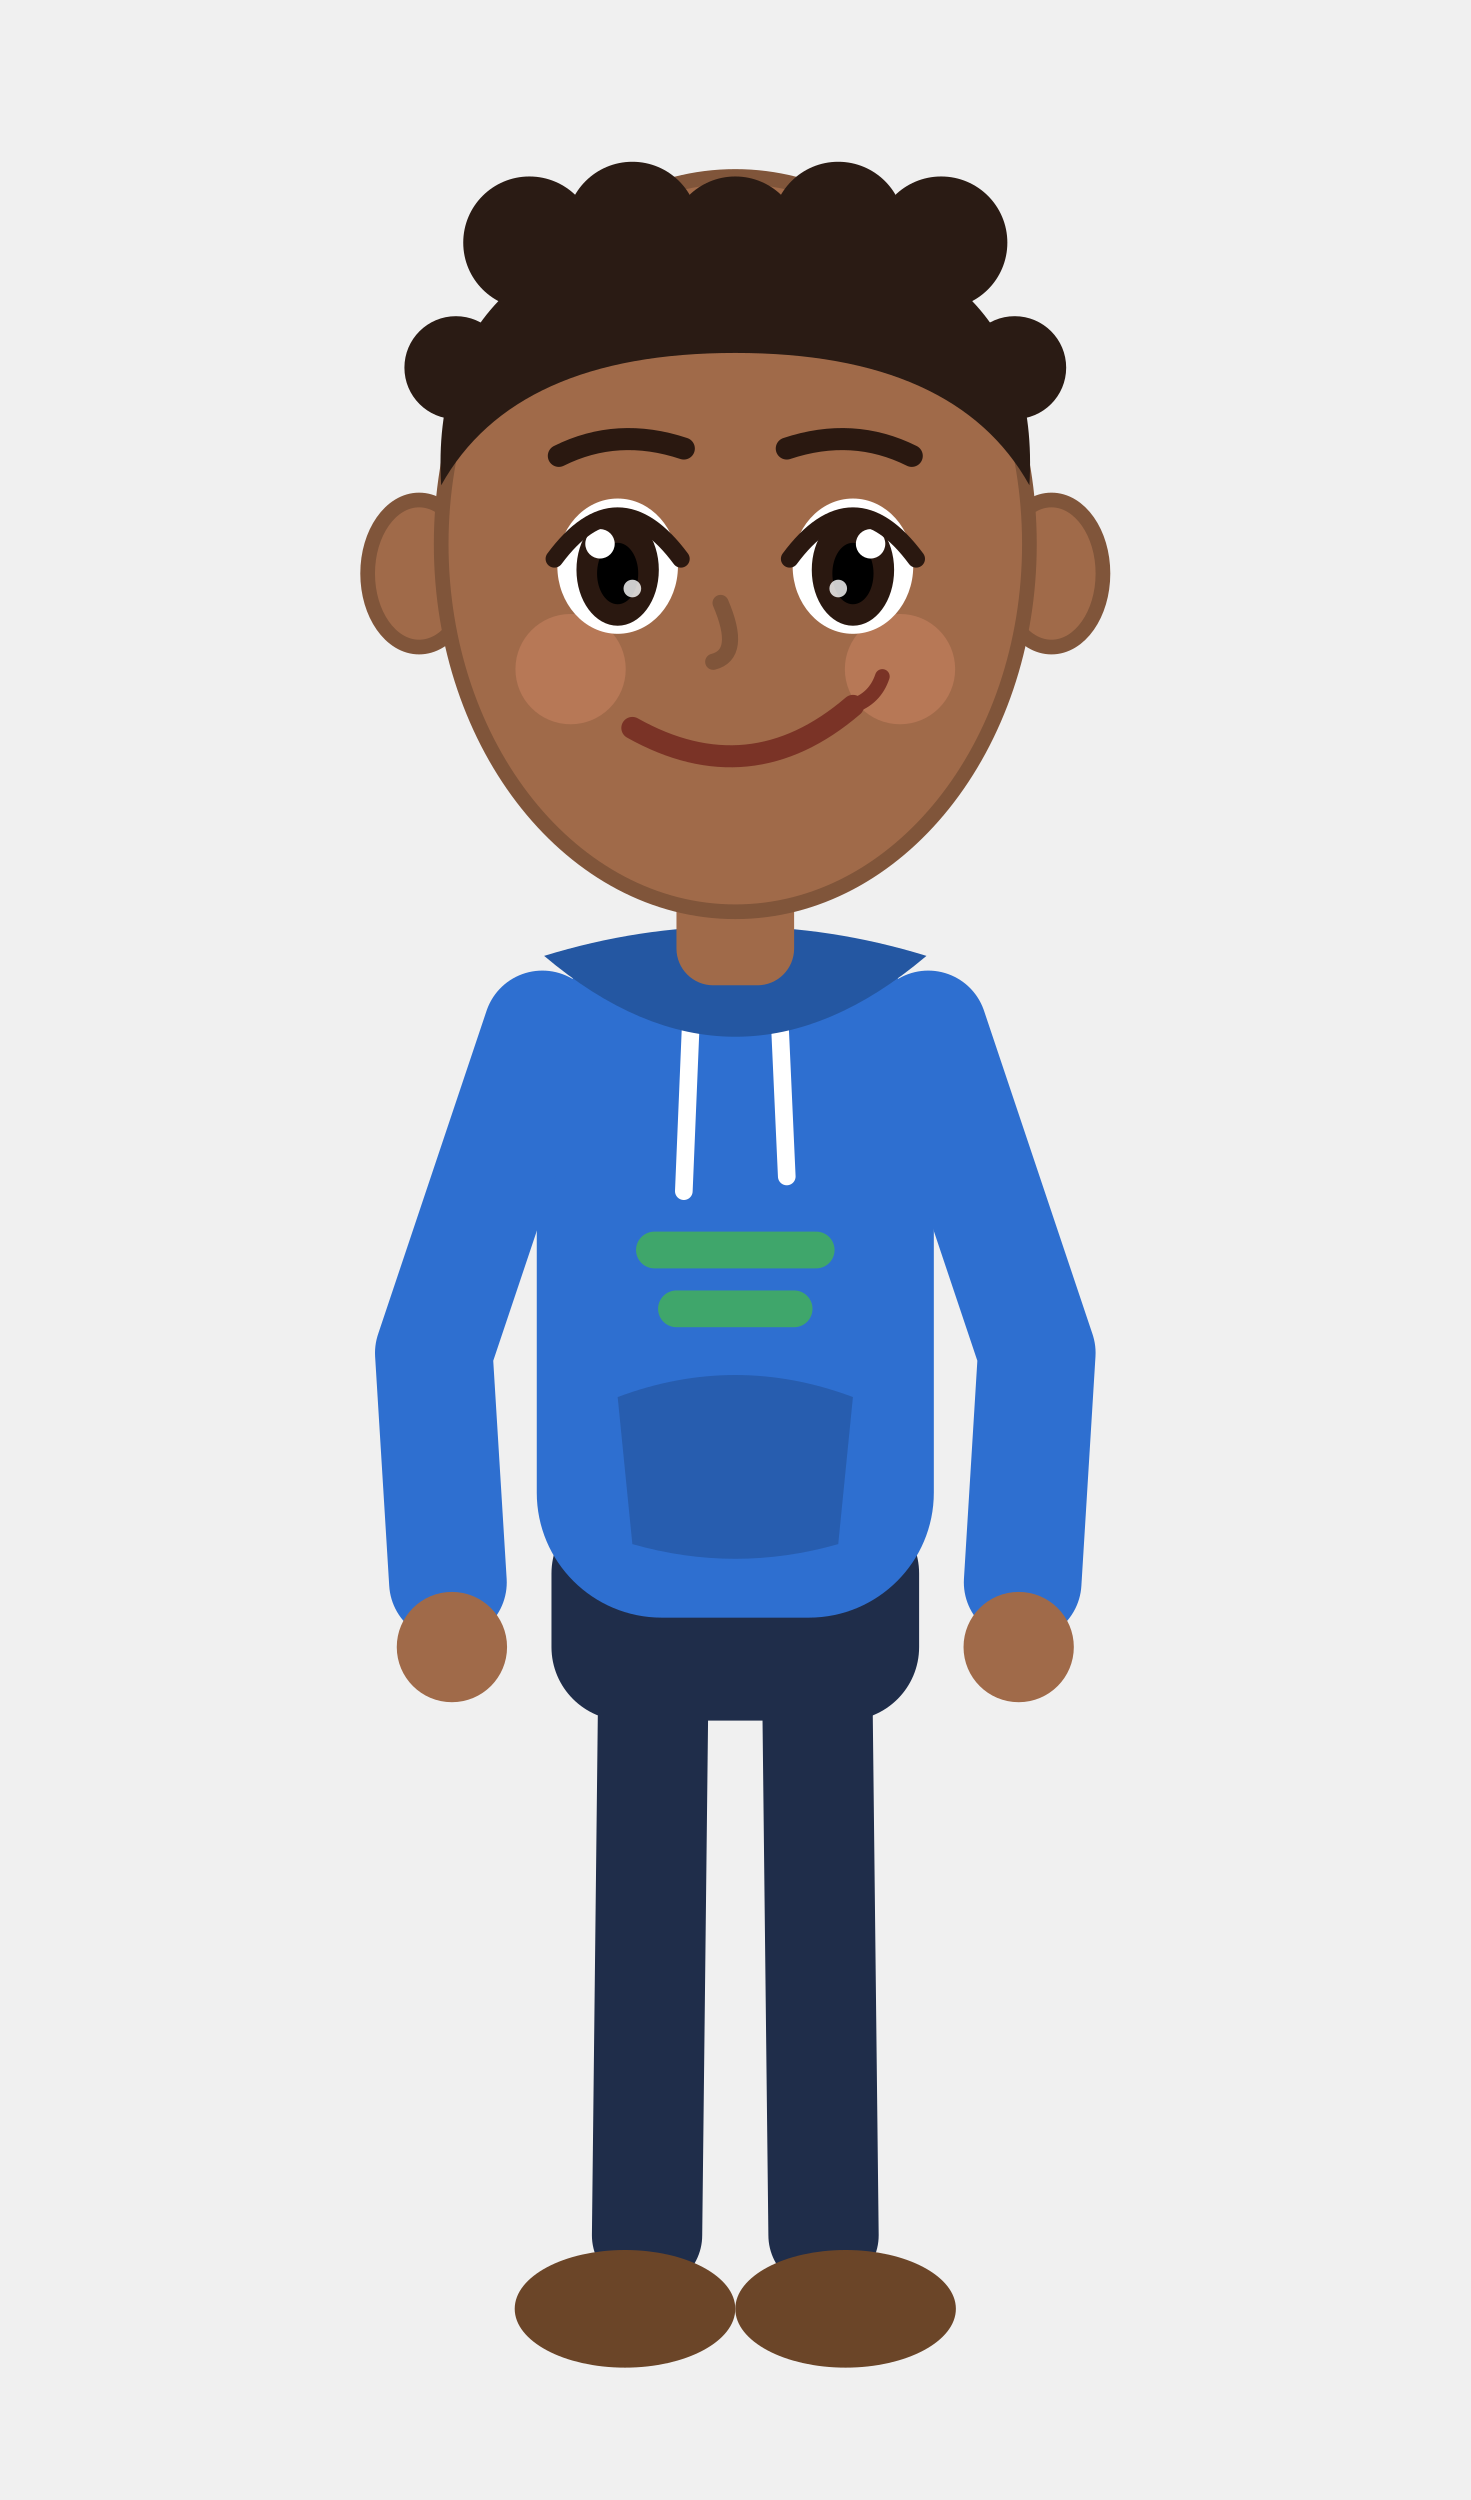
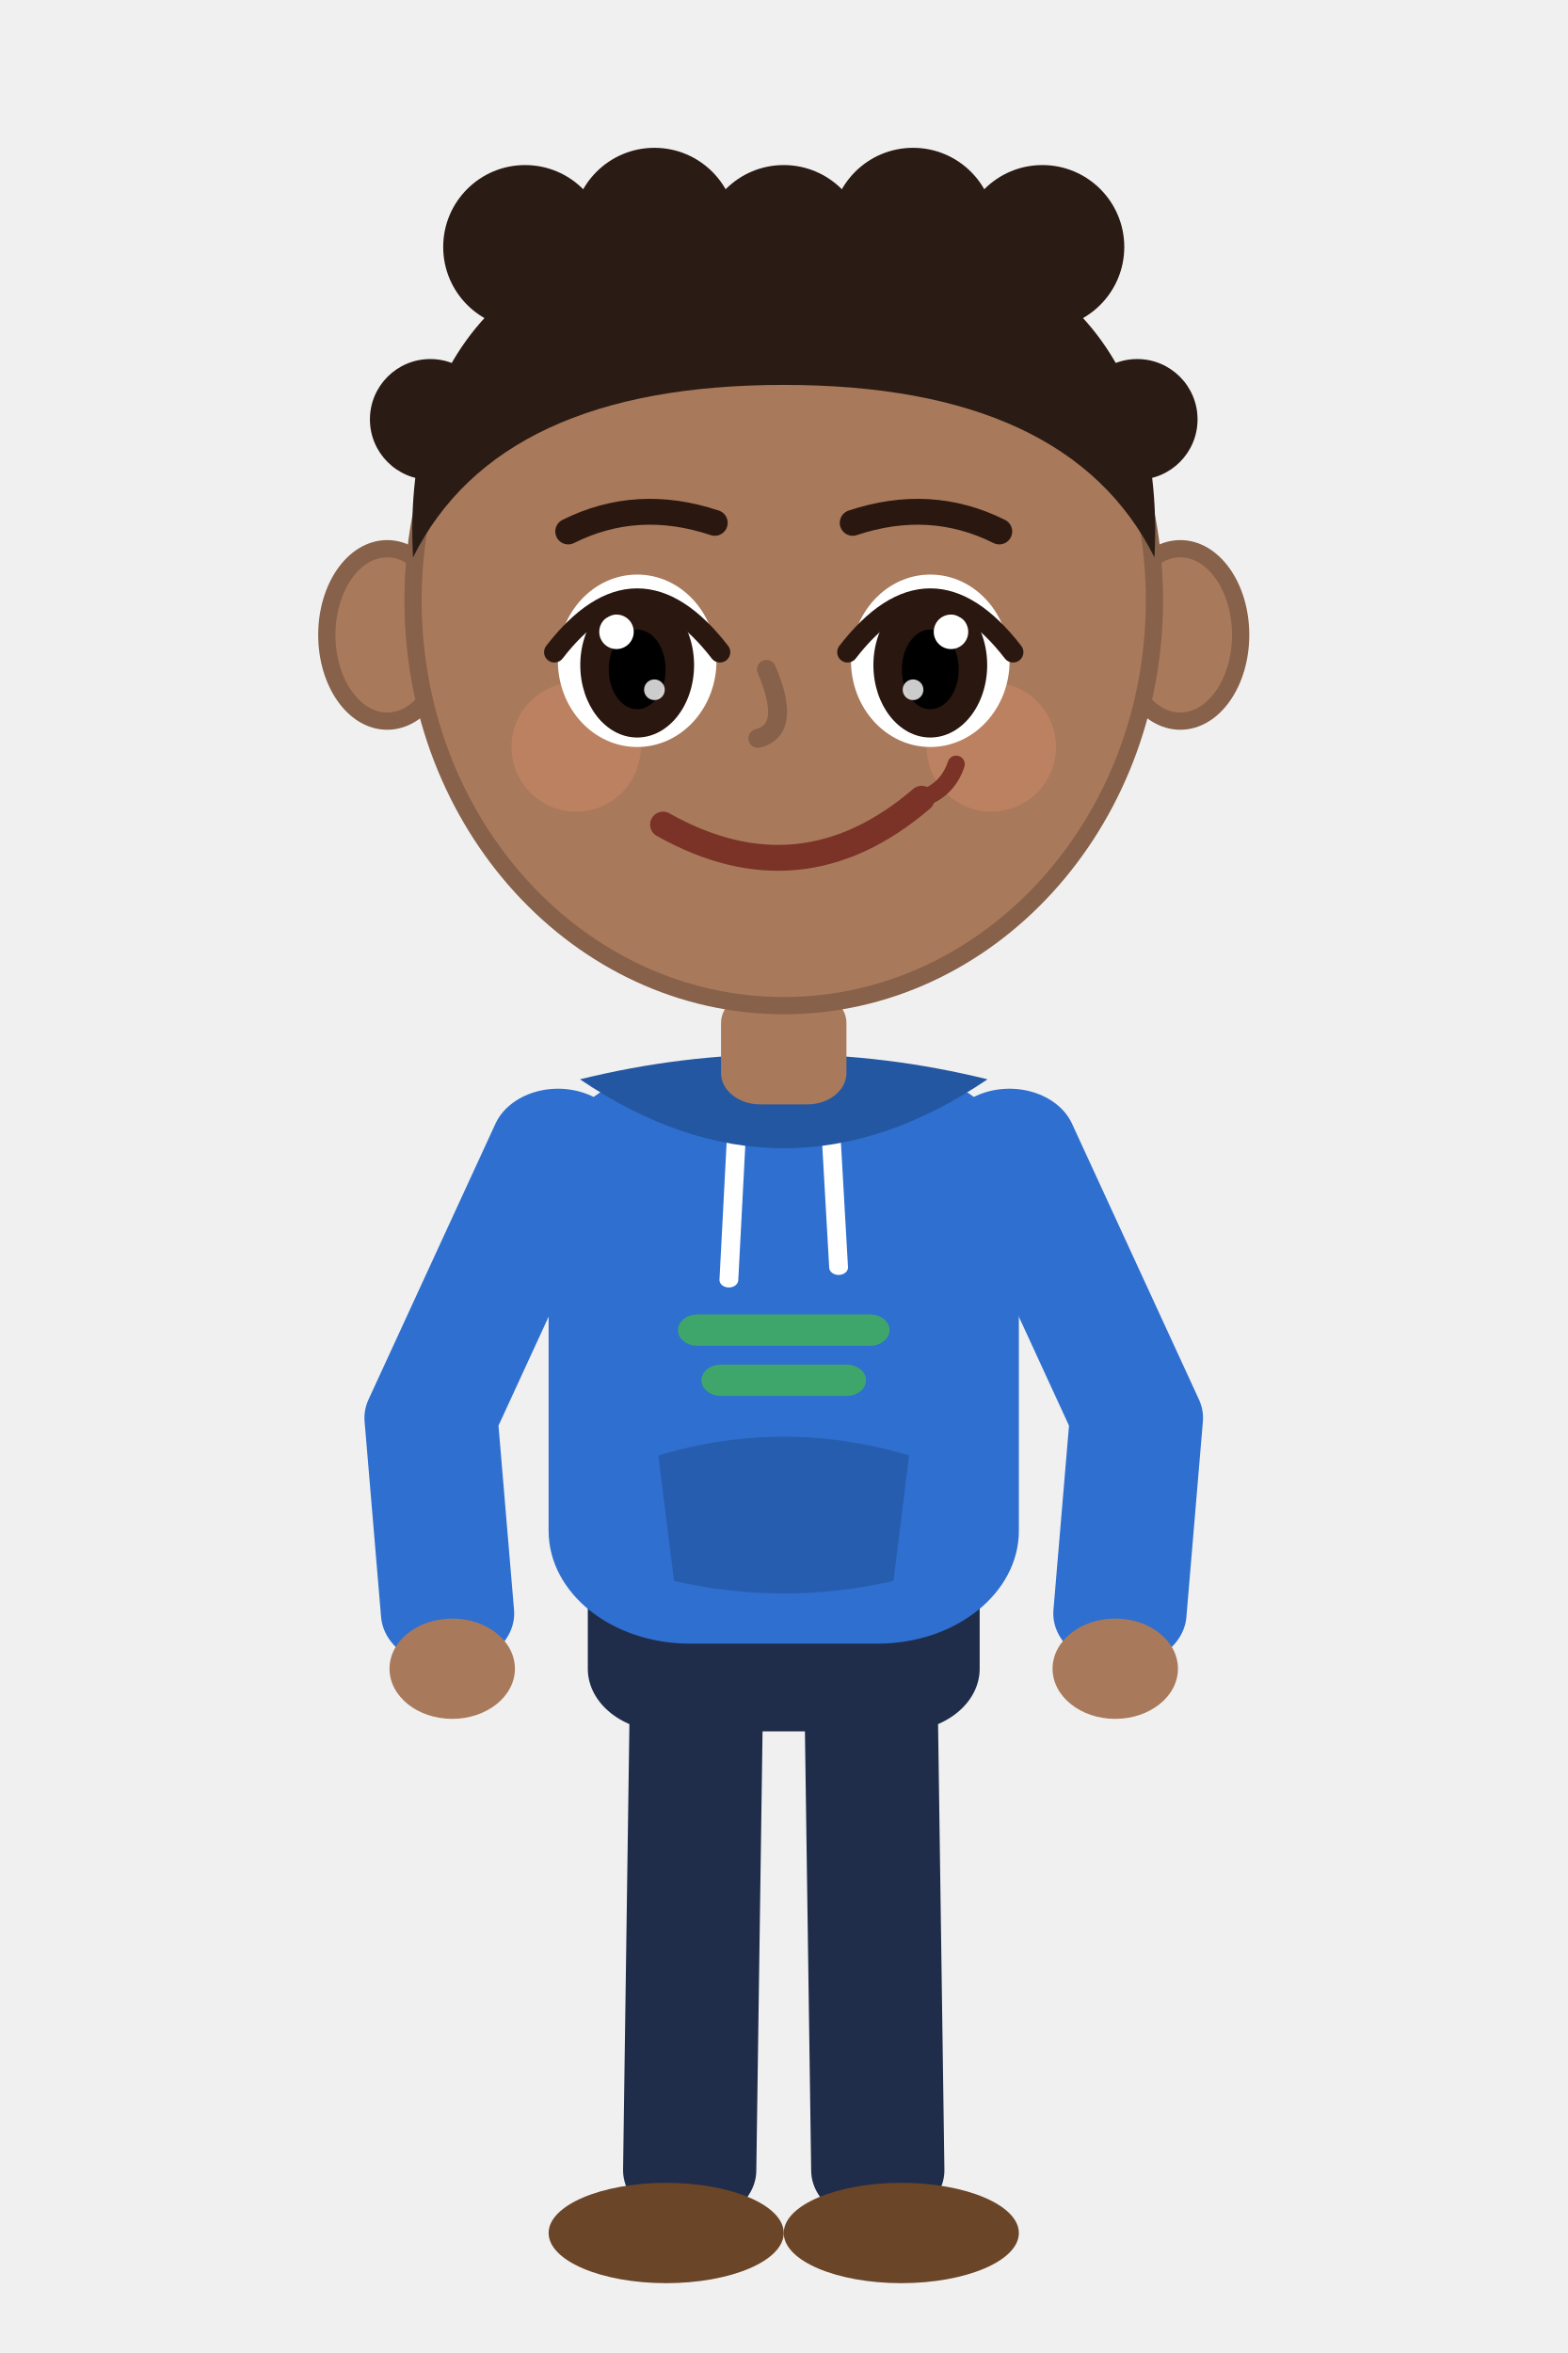
- <svg xmlns="http://www.w3.org/2000/svg" viewBox="0 0 200 340" width="400" height="680" role="img" aria-label="Niño de CIMIENTO">
-   <g stroke="#1F2D4A" stroke-width="15" stroke-linecap="round">
-     <line x1="89" y1="216" x2="88" y2="304" />
-     <line x1="111" y1="216" x2="112" y2="304" />
-   </g>
-   <rect x="75" y="204" width="50" height="30" rx="10" fill="#1F2D4A" />
-   <g fill="#6B4528">
-     <ellipse cx="85" cy="314" rx="15" ry="8" />
-     <ellipse cx="115" cy="314" rx="15" ry="8" />
-   </g>
-   <rect x="73" y="128" width="54" height="92" rx="17" fill="#2E6FD0" />
-   <path d="M 84 190 Q 100 184 116 190 L 114 210 Q 100 214 86 210 Z" fill="#275daf" />
-   <g stroke="#fff" stroke-width="2.4" stroke-linecap="round">
-     <line x1="94" y1="138" x2="93" y2="162" />
-     <line x1="106" y1="138" x2="107" y2="160" />
-   </g>
-   <g stroke="#3FA66B" stroke-width="5" stroke-linecap="round">
-     <line x1="89" y1="170" x2="111" y2="170" />
-     <line x1="92" y1="178" x2="108" y2="178" />
-   </g>
-   <path d="M 74 130 Q 100 152 126 130 Q 100 122 74 130 Z" fill="#2457a2" />
-   <rect x="92" y="116" width="16" height="18" rx="5" fill="#A06A49" />
-   <g stroke-linecap="round" stroke-linejoin="round" fill="none">
-     <g>
-       <polyline points="73.76,140 59,184 61.46,224" stroke="#A06A49" stroke-width="12" />
-       <polyline points="73.76,140 59,184 60.919,215.2" stroke="#2E6FD0" stroke-width="16" />
-       <circle cx="61.46" cy="224" r="7.5" fill="#A06A49" stroke="none" />
+ <svg xmlns="http://www.w3.org/2000/svg" viewBox="0 -8 200 300" width="453" height="680" role="img" aria-label="Niño de CIMIENTO">
+   <g transform="translate(0 128) scale(1 0.8) translate(0 -128)">
+     <g stroke="#1F2D4A" stroke-width="17" stroke-linecap="round">
+       <line x1="89" y1="216" x2="88" y2="304" />
+       <line x1="111" y1="216" x2="112" y2="304" />
    </g>
-     <g>
-       <polyline points="126.24,140 141,184 138.54,224" stroke="#A06A49" stroke-width="12" />
-       <polyline points="126.24,140 141,184 139.081,215.2" stroke="#2E6FD0" stroke-width="16" />
-       <circle cx="138.54" cy="224" r="7.5" fill="#A06A49" stroke="none" />
+     <rect x="75" y="204" width="50" height="30" rx="10" fill="#1F2D4A" />
+     <g fill="#6B4528">
+       <ellipse cx="85" cy="314" rx="15" ry="8" />
+       <ellipse cx="115" cy="314" rx="15" ry="8" />
+     </g>
+     <rect x="70" y="128" width="60" height="92" rx="18" fill="#2E6FD0" />
+     <path d="M 84 190 Q 100 184 116 190 L 114 210 Q 100 214 86 210 Z" fill="#275daf" />
+     <g stroke="#fff" stroke-width="2.4" stroke-linecap="round">
+       <line x1="94" y1="138" x2="93" y2="162" />
+       <line x1="106" y1="138" x2="107" y2="160" />
+     </g>
+     <g stroke="#3FA66B" stroke-width="5" stroke-linecap="round">
+       <line x1="89" y1="170" x2="111" y2="170" />
+       <line x1="92" y1="178" x2="108" y2="178" />
+     </g>
+     <path d="M 74 130 Q 100 152 126 130 Q 100 122 74 130 Z" fill="#2457a2" />
+     <rect x="92" y="116" width="16" height="18" rx="5" fill="#A9795B" />
+     <g stroke-linecap="round" stroke-linejoin="round" fill="none">
+       <g>
+         <polyline points="71.2,140 55,184 57.7,224" stroke="#A9795B" stroke-width="13" />
+         <polyline points="71.2,140 55,184 57.106,215.2" stroke="#2E6FD0" stroke-width="17" />
+         <circle cx="57.7" cy="224" r="8" fill="#A9795B" stroke="none" />
+       </g>
+       <g>
+         <polyline points="128.8,140 145,184 142.3,224" stroke="#A9795B" stroke-width="13" />
+         <polyline points="128.8,140 145,184 142.894,215.2" stroke="#2E6FD0" stroke-width="17" />
+         <circle cx="142.3" cy="224" r="8" fill="#A9795B" stroke="none" />
+       </g>
    </g>
  </g>
-   <g>
-     <ellipse cx="57" cy="78" rx="7" ry="10" fill="#A06A49" stroke="#80553a" stroke-width="2" />
-     <ellipse cx="143" cy="78" rx="7" ry="10" fill="#A06A49" stroke="#80553a" stroke-width="2" />
-     <ellipse cx="100" cy="74" rx="40" ry="50" fill="#A06A49" stroke="#80553a" stroke-width="2" />
-     <circle cx="77.6" cy="91" r="7.5" fill="#D98B6A" opacity="0.4" />
-     <circle cx="122.4" cy="91" r="7.5" fill="#D98B6A" opacity="0.4" />
+   <g transform="translate(100 118) scale(1.1) translate(-100 -118)">
    <g>
-       <ellipse cx="84" cy="77" rx="8.2" ry="9.2" fill="#FFFFFF" />
-       <ellipse cx="84" cy="77.5" rx="5.6" ry="7.6" fill="#2A1810" />
-       <ellipse cx="84" cy="78" rx="2.8" ry="4.18" fill="#000" />
-       <circle cx="81.6" cy="73.96" r="2" fill="#fff" />
-       <circle cx="86" cy="80.04" r="1.2" fill="#fff" opacity="0.8" />
-       <path d="M 75.4 76 Q 84 64.4 92.6 76" stroke="#2A1810" stroke-width="2.4" fill="none" stroke-linecap="round" />
+       <ellipse cx="54" cy="77" rx="7" ry="10" fill="#A9795B" stroke="#876149" stroke-width="2" />
+       <ellipse cx="146" cy="77" rx="7" ry="10" fill="#A9795B" stroke="#876149" stroke-width="2" />
+       <ellipse cx="100" cy="73" rx="43" ry="47" fill="#A9795B" stroke="#876149" stroke-width="2" />
+       <circle cx="75.92" cy="90" r="7.5" fill="#D98B6A" opacity="0.4" />
+       <circle cx="124.08" cy="90" r="7.5" fill="#D98B6A" opacity="0.4" />
+       <g>
+         <ellipse cx="83" cy="80" rx="9.2" ry="10" fill="#FFFFFF" />
+         <ellipse cx="83" cy="80.5" rx="6.6" ry="8.4" fill="#2A1810" />
+         <ellipse cx="83" cy="81" rx="3.3" ry="4.62" fill="#000" />
+         <circle cx="80.6" cy="76.64" r="2" fill="#fff" />
+         <circle cx="85" cy="83.36" r="1.2" fill="#fff" opacity="0.8" />
+         <path d="M 73.4 79 Q 83 66.6 92.6 79" stroke="#2A1810" stroke-width="2.4" fill="none" stroke-linecap="round" />
+       </g>
+       <g>
+         <ellipse cx="117" cy="80" rx="9.2" ry="10" fill="#FFFFFF" />
+         <ellipse cx="117" cy="80.5" rx="6.6" ry="8.4" fill="#2A1810" />
+         <ellipse cx="117" cy="81" rx="3.3" ry="4.62" fill="#000" />
+         <circle cx="119.4" cy="76.64" r="2" fill="#fff" />
+         <circle cx="115" cy="83.36" r="1.2" fill="#fff" opacity="0.8" />
+         <path d="M 107.4 79 Q 117 66.6 126.6 79" stroke="#2A1810" stroke-width="2.4" fill="none" stroke-linecap="round" />
+       </g>
+       <g stroke="#2A1810" stroke-width="3" fill="none" stroke-linecap="round">
+         <path d="M 75 65 Q 83 61 92 64" />
+         <path d="M 108 64 Q 117 61 125 65" />
+       </g>
+       <path d="M 98 81 Q 101 88 97 89" stroke="#876149" stroke-width="2.2" fill="none" stroke-linecap="round" />
+       <g stroke="#7A3326" stroke-width="3" fill="none" stroke-linecap="round">
+         <path d="M 86 99 Q 102 108 116 96" />
+         <path d="M 116 96 q 3 -1 4 -4" stroke-width="2" />
+       </g>
    </g>
-     <g>
-       <ellipse cx="116" cy="77" rx="8.2" ry="9.2" fill="#FFFFFF" />
-       <ellipse cx="116" cy="77.5" rx="5.6" ry="7.6" fill="#2A1810" />
-       <ellipse cx="116" cy="78" rx="2.8" ry="4.18" fill="#000" />
-       <circle cx="118.4" cy="73.96" r="2" fill="#fff" />
-       <circle cx="114" cy="80.04" r="1.2" fill="#fff" opacity="0.8" />
-       <path d="M 107.4 76 Q 116 64.4 124.6 76" stroke="#2A1810" stroke-width="2.4" fill="none" stroke-linecap="round" />
-     </g>
-     <g stroke="#2A1810" stroke-width="3" fill="none" stroke-linecap="round">
-       <path d="M 76 62 Q 84 58 93 61" />
-       <path d="M 107 61 Q 116 58 124 62" />
-     </g>
-     <path d="M 98 82 Q 101 89 97 90" stroke="#80553a" stroke-width="2.2" fill="none" stroke-linecap="round" />
-     <g stroke="#7A3326" stroke-width="3" fill="none" stroke-linecap="round">
-       <path d="M 86 99 Q 102 108 116 96" />
-       <path d="M 116 96 q 3 -1 4 -4" stroke-width="2" />
-     </g>
+     <path d="M 57 68 Q 55 30 100 27 Q 145 30 143 68 Q 133 48 100 48 Q 67 48 57 68 Z" fill="#2A1B14" />
+     <circle cx="70" cy="32" r="9.5" fill="#2A1B14" />
+     <circle cx="85" cy="30" r="9.5" fill="#2A1B14" />
+     <circle cx="100" cy="32" r="9.5" fill="#2A1B14" />
+     <circle cx="115" cy="30" r="9.5" fill="#2A1B14" />
+     <circle cx="130" cy="32" r="9.5" fill="#2A1B14" />
+     <circle cx="59" cy="52" r="7" fill="#2A1B14" />
+     <circle cx="141" cy="52" r="7" fill="#2A1B14" />
  </g>
-   <path d="M 60 66 Q 58 32 100 29 Q 142 32 140 66 Q 130 48 100 48 Q 70 48 60 66 Z" fill="#2A1B14" />
-   <circle cx="72" cy="33" r="9" fill="#2A1B14" />
-   <circle cx="86" cy="31" r="9" fill="#2A1B14" />
-   <circle cx="100" cy="33" r="9" fill="#2A1B14" />
-   <circle cx="114" cy="31" r="9" fill="#2A1B14" />
-   <circle cx="128" cy="33" r="9" fill="#2A1B14" />
-   <circle cx="62" cy="50" r="7" fill="#2A1B14" />
-   <circle cx="138" cy="50" r="7" fill="#2A1B14" />
</svg>
